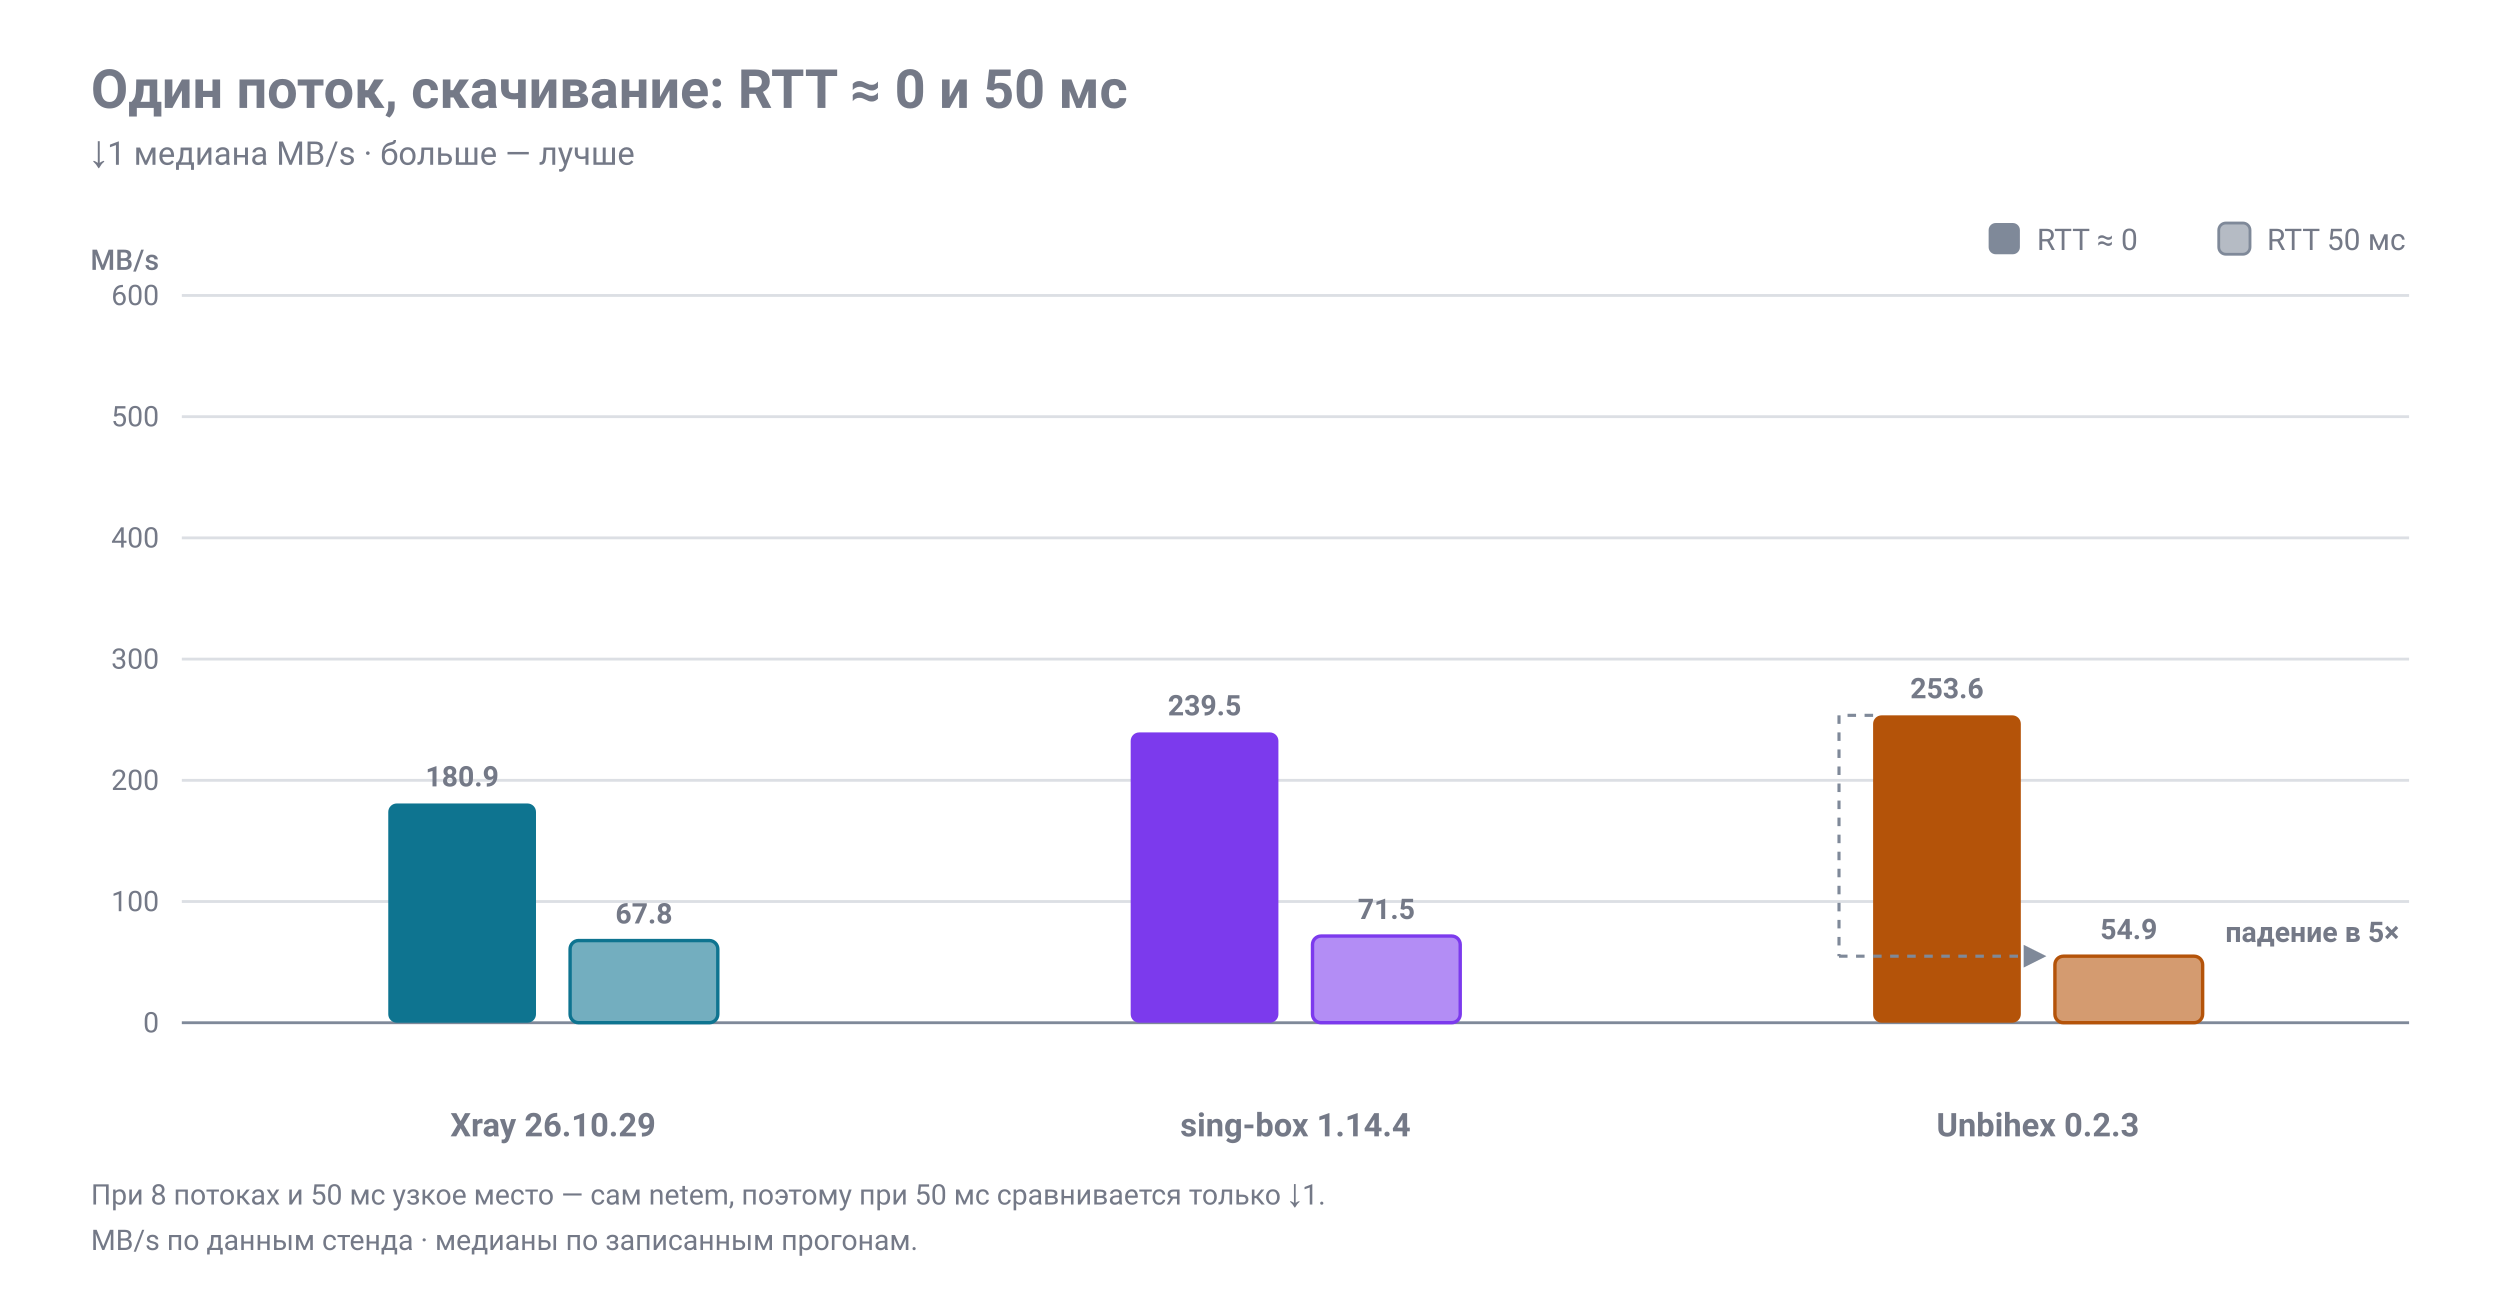
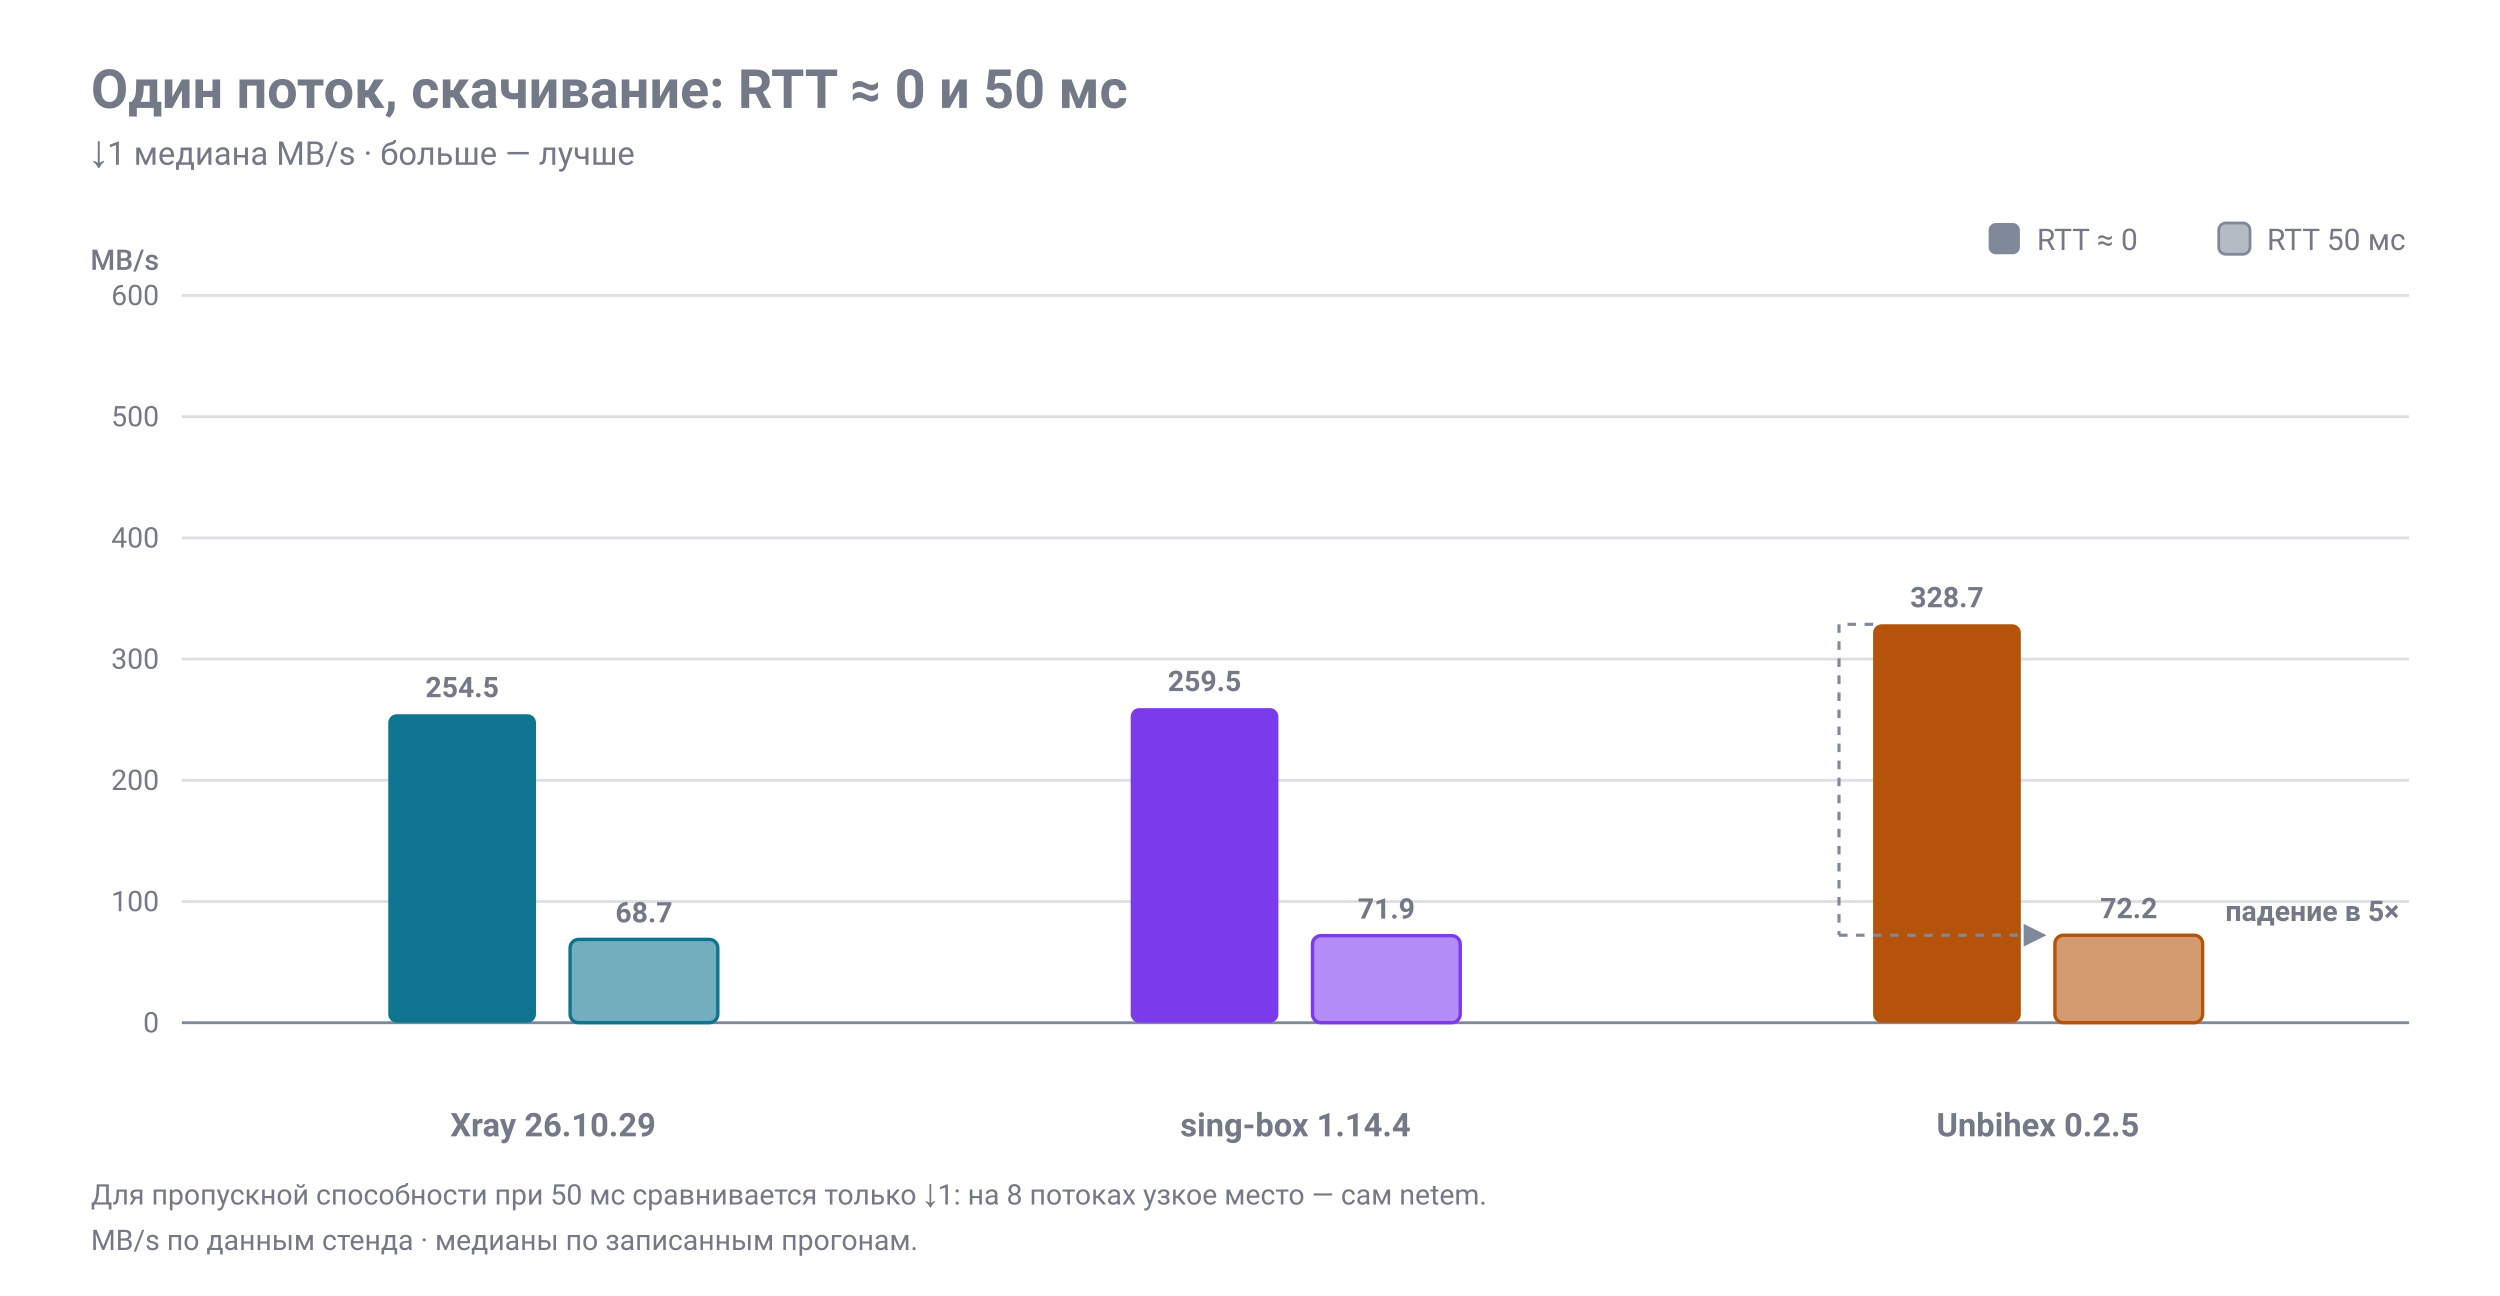
<svg xmlns="http://www.w3.org/2000/svg" viewBox="0 0 880 456" width="100%" role="img" aria-labelledby="chart-title chart-desc" font-family="-apple-system, 'Segoe UI', Roboto, Helvetica, Arial, sans-serif">
  <text x="32" y="38" font-size="19" fill="#747987" font-weight="650">Один поток, скачивание: RTT ≈ 0 и 50 мс</text>
  <text x="32" y="58" font-size="11.5" fill="#747987">↓1 медиана MB/s · больше — лучше</text>
  <text x="56" y="95" font-size="10" fill="#747987" text-anchor="end" font-weight="500">MB/s</text>
  <line x1="64" y1="360" x2="848" y2="360" stroke="#7f8999" stroke-width="1" />
  <text x="56" y="363.4" font-size="10" fill="#747987" text-anchor="end">0</text>
  <line x1="64" y1="317.33" x2="848" y2="317.33" stroke="#8a94a4" stroke-width="1" stroke-opacity="0.3" />
  <text x="56" y="320.73" font-size="10" fill="#747987" text-anchor="end">100</text>
  <line x1="64" y1="274.67" x2="848" y2="274.67" stroke="#8a94a4" stroke-width="1" stroke-opacity="0.3" />
  <text x="56" y="278.07" font-size="10" fill="#747987" text-anchor="end">200</text>
  <line x1="64" y1="232" x2="848" y2="232" stroke="#8a94a4" stroke-width="1" stroke-opacity="0.3" />
  <text x="56" y="235.4" font-size="10" fill="#747987" text-anchor="end">300</text>
  <line x1="64" y1="189.33" x2="848" y2="189.33" stroke="#8a94a4" stroke-width="1" stroke-opacity="0.3" />
  <text x="56" y="192.73" font-size="10" fill="#747987" text-anchor="end">400</text>
  <line x1="64" y1="146.67" x2="848" y2="146.67" stroke="#8a94a4" stroke-width="1" stroke-opacity="0.3" />
  <text x="56" y="150.07" font-size="10" fill="#747987" text-anchor="end">500</text>
  <line x1="64" y1="104" x2="848" y2="104" stroke="#8a94a4" stroke-width="1" stroke-opacity="0.3" />
  <text x="56" y="107.4" font-size="10" fill="#747987" text-anchor="end">600</text>
  <rect x="700" y="78.5" width="11" height="11" rx="2.5" fill="#7f8999" />
  <text x="717" y="88" font-size="10.5" fill="#747987">RTT ≈ 0</text>
  <rect x="781" y="78.5" width="11" height="11" rx="2.5" fill="#b5bbc4" stroke="#7f8999" stroke-width="1" />
  <text x="798" y="88" font-size="10.5" fill="#747987">RTT 50 мс</text>
-   <rect x="136.67" y="282.82" width="52" height="77.18" rx="3" fill="#0e7490" />
-   <text x="162.67" y="276.82" font-size="10" fill="#747987" text-anchor="middle" font-weight="600">180.9</text>
-   <rect x="200.67" y="331.07" width="52" height="28.93" rx="3" fill="#73aebf" stroke="#0e7490" stroke-width="1.2" />
-   <text x="226.67" y="325.07" font-size="10" fill="#747987" text-anchor="middle" font-weight="600">67.8</text>
+   <rect x="136.67" y="251.41" width="52" height="108.59" rx="3" fill="#0e7490" />
+   <text x="162.67" y="245.41" font-size="10" fill="#747987" text-anchor="middle" font-weight="600">254.5</text>
+   <rect x="200.67" y="330.67" width="52" height="29.33" rx="3" fill="#73aebf" stroke="#0e7490" stroke-width="1.2" />
+   <text x="226.67" y="324.67" font-size="10" fill="#747987" text-anchor="middle" font-weight="600">68.7</text>
  <text x="194.67" y="400" font-size="11.5" fill="#747987" text-anchor="middle" font-weight="600">Xray 26.10.29</text>
-   <rect x="398" y="257.81" width="52" height="102.19" rx="3" fill="#7c3aed" />
-   <text x="424" y="251.81" font-size="10" fill="#747987" text-anchor="middle" font-weight="600">239.5</text>
-   <rect x="462" y="329.49" width="52" height="30.51" rx="3" fill="#b38df5" stroke="#7c3aed" stroke-width="1.2" />
-   <text x="488" y="323.49" font-size="10" fill="#747987" text-anchor="middle" font-weight="600">71.5</text>
+   <rect x="398" y="249.26" width="52" height="110.74" rx="3" fill="#7c3aed" />
+   <text x="424" y="243.26" font-size="10" fill="#747987" text-anchor="middle" font-weight="600">259.5</text>
+   <rect x="462" y="329.34" width="52" height="30.66" rx="3" fill="#b38df5" stroke="#7c3aed" stroke-width="1.2" />
+   <text x="488" y="323.34" font-size="10" fill="#747987" text-anchor="middle" font-weight="600">71.9</text>
  <text x="456" y="400" font-size="11.5" fill="#747987" text-anchor="middle" font-weight="600">sing-box 1.14.4</text>
-   <rect x="659.33" y="251.8" width="52" height="108.2" rx="3" fill="#b45309" />
-   <text x="685.33" y="245.8" font-size="10" fill="#747987" text-anchor="middle" font-weight="600">253.6</text>
-   <rect x="723.33" y="336.58" width="52" height="23.42" rx="3" fill="#d49b70" stroke="#b45309" stroke-width="1.2" />
-   <text x="749.33" y="330.58" font-size="10" fill="#747987" text-anchor="middle" font-weight="600">54.9</text>
-   <text x="717.33" y="400" font-size="11.5" fill="#747987" text-anchor="middle" font-weight="600">Unbihex 0.2.3</text>
-   <line x1="659.33" y1="251.8" x2="647.33" y2="251.8" stroke="#7f8999" stroke-width="1.1" stroke-dasharray="3 3" />
-   <line x1="647.33" y1="251.8" x2="647.33" y2="336.58" stroke="#7f8999" stroke-width="1.1" stroke-dasharray="3 3" />
-   <line x1="647.33" y1="336.58" x2="714.33" y2="336.58" stroke="#7f8999" stroke-width="1.1" stroke-dasharray="3 3" />
-   <polygon points="720.33,336.58 712.33,332.58 712.33,340.58" fill="#7f8999" />
-   <text x="783.33" y="331.58" font-size="10" fill="#747987" font-weight="600">падение в 5×</text>
-   <text x="32" y="424" font-size="10" fill="#747987">При 8 потоках и 50 мс узкое место — сам netem, поэтому при 50 мс сравнивается только ↓1.</text>
+   <rect x="659.33" y="219.75" width="52" height="140.25" rx="3" fill="#b45309" />
+   <text x="685.33" y="213.75" font-size="10" fill="#747987" text-anchor="middle" font-weight="600">328.7</text>
+   <rect x="723.33" y="329.2" width="52" height="30.8" rx="3" fill="#d49b70" stroke="#b45309" stroke-width="1.2" />
+   <text x="749.33" y="323.2" font-size="10" fill="#747987" text-anchor="middle" font-weight="600">72.2</text>
+   <text x="717.33" y="400" font-size="11.5" fill="#747987" text-anchor="middle" font-weight="600">Unbihex 0.2.5</text>
+   <line x1="659.33" y1="219.75" x2="647.33" y2="219.75" stroke="#7f8999" stroke-width="1.1" stroke-dasharray="3 3" />
+   <line x1="647.33" y1="219.75" x2="647.33" y2="329.2" stroke="#7f8999" stroke-width="1.1" stroke-dasharray="3 3" />
+   <line x1="647.33" y1="329.2" x2="714.33" y2="329.2" stroke="#7f8999" stroke-width="1.1" stroke-dasharray="3 3" />
+   <polygon points="720.33,329.2 712.33,325.2 712.33,333.2" fill="#7f8999" />
+   <text x="783.33" y="324.2" font-size="10" fill="#747987" font-weight="600">падение в 5×</text>
+   <text x="32" y="424" font-size="10" fill="#747987">Для пропускной способности при 50 мс сравнивается только ↓1: на 8 потоках узкое место — сам netem.</text>
  <text x="32" y="440" font-size="10" fill="#747987">MB/s по данным стенда · медианы по записанным прогонам.</text>
</svg>
